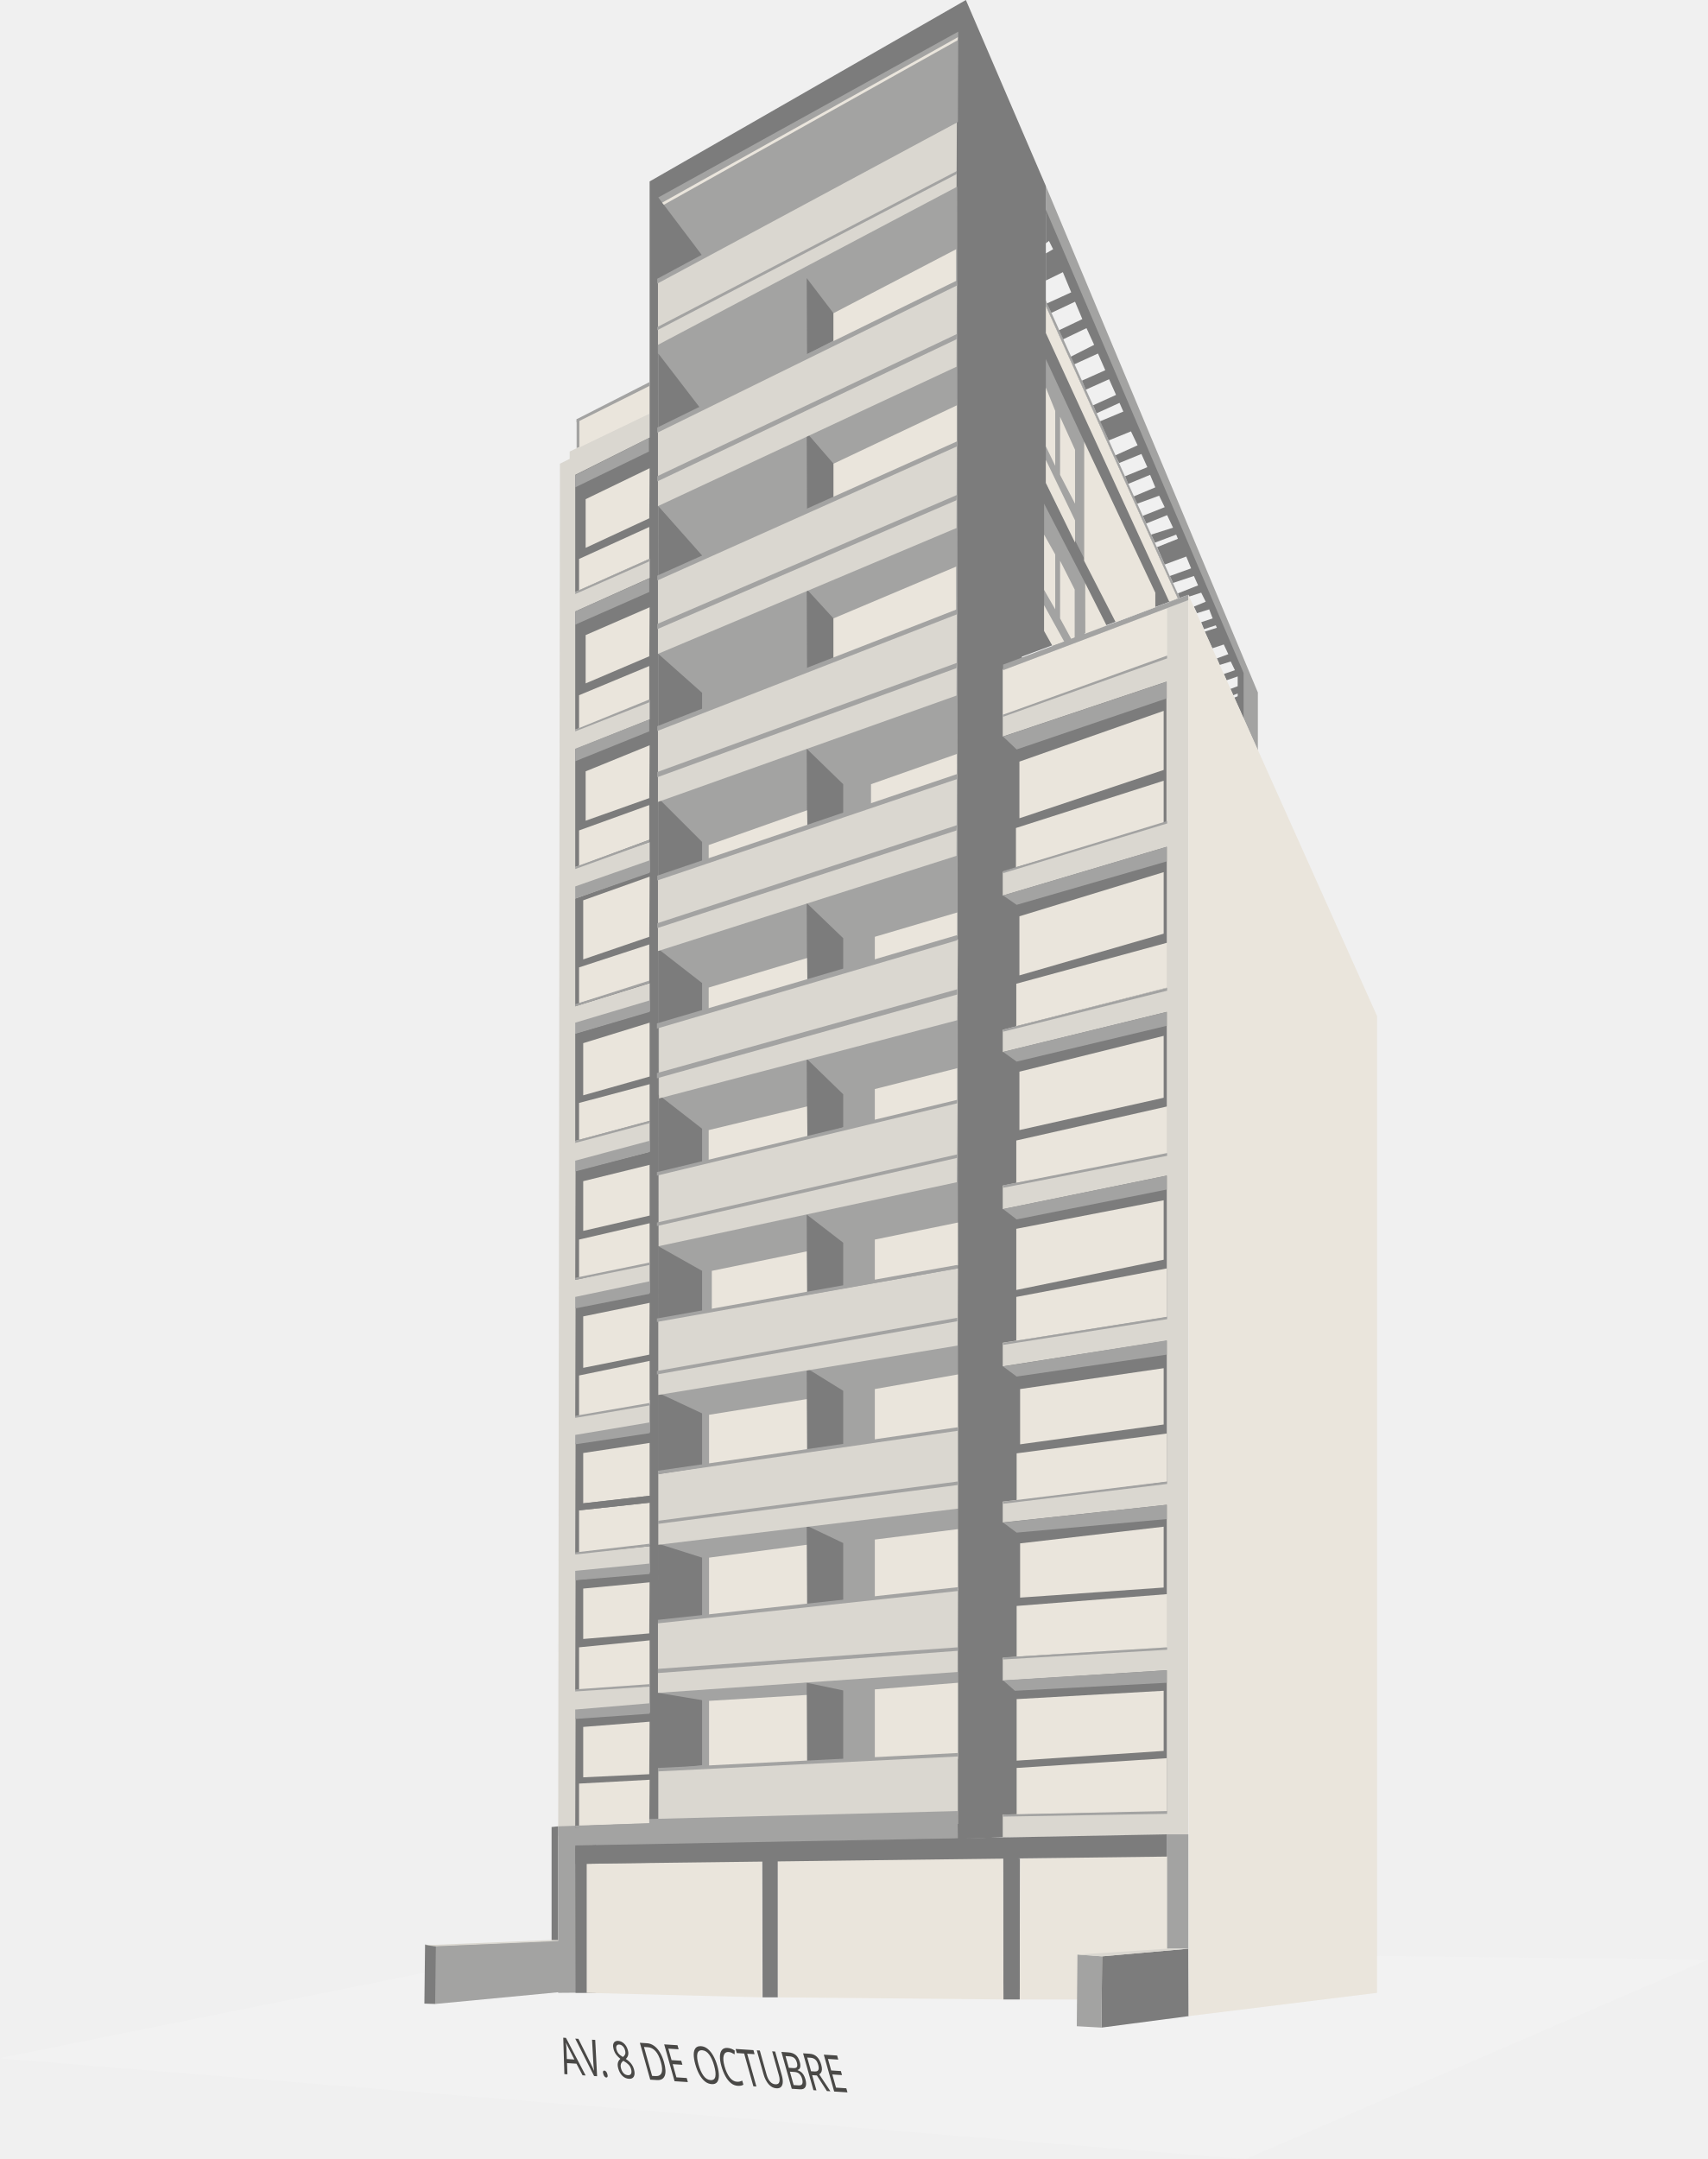
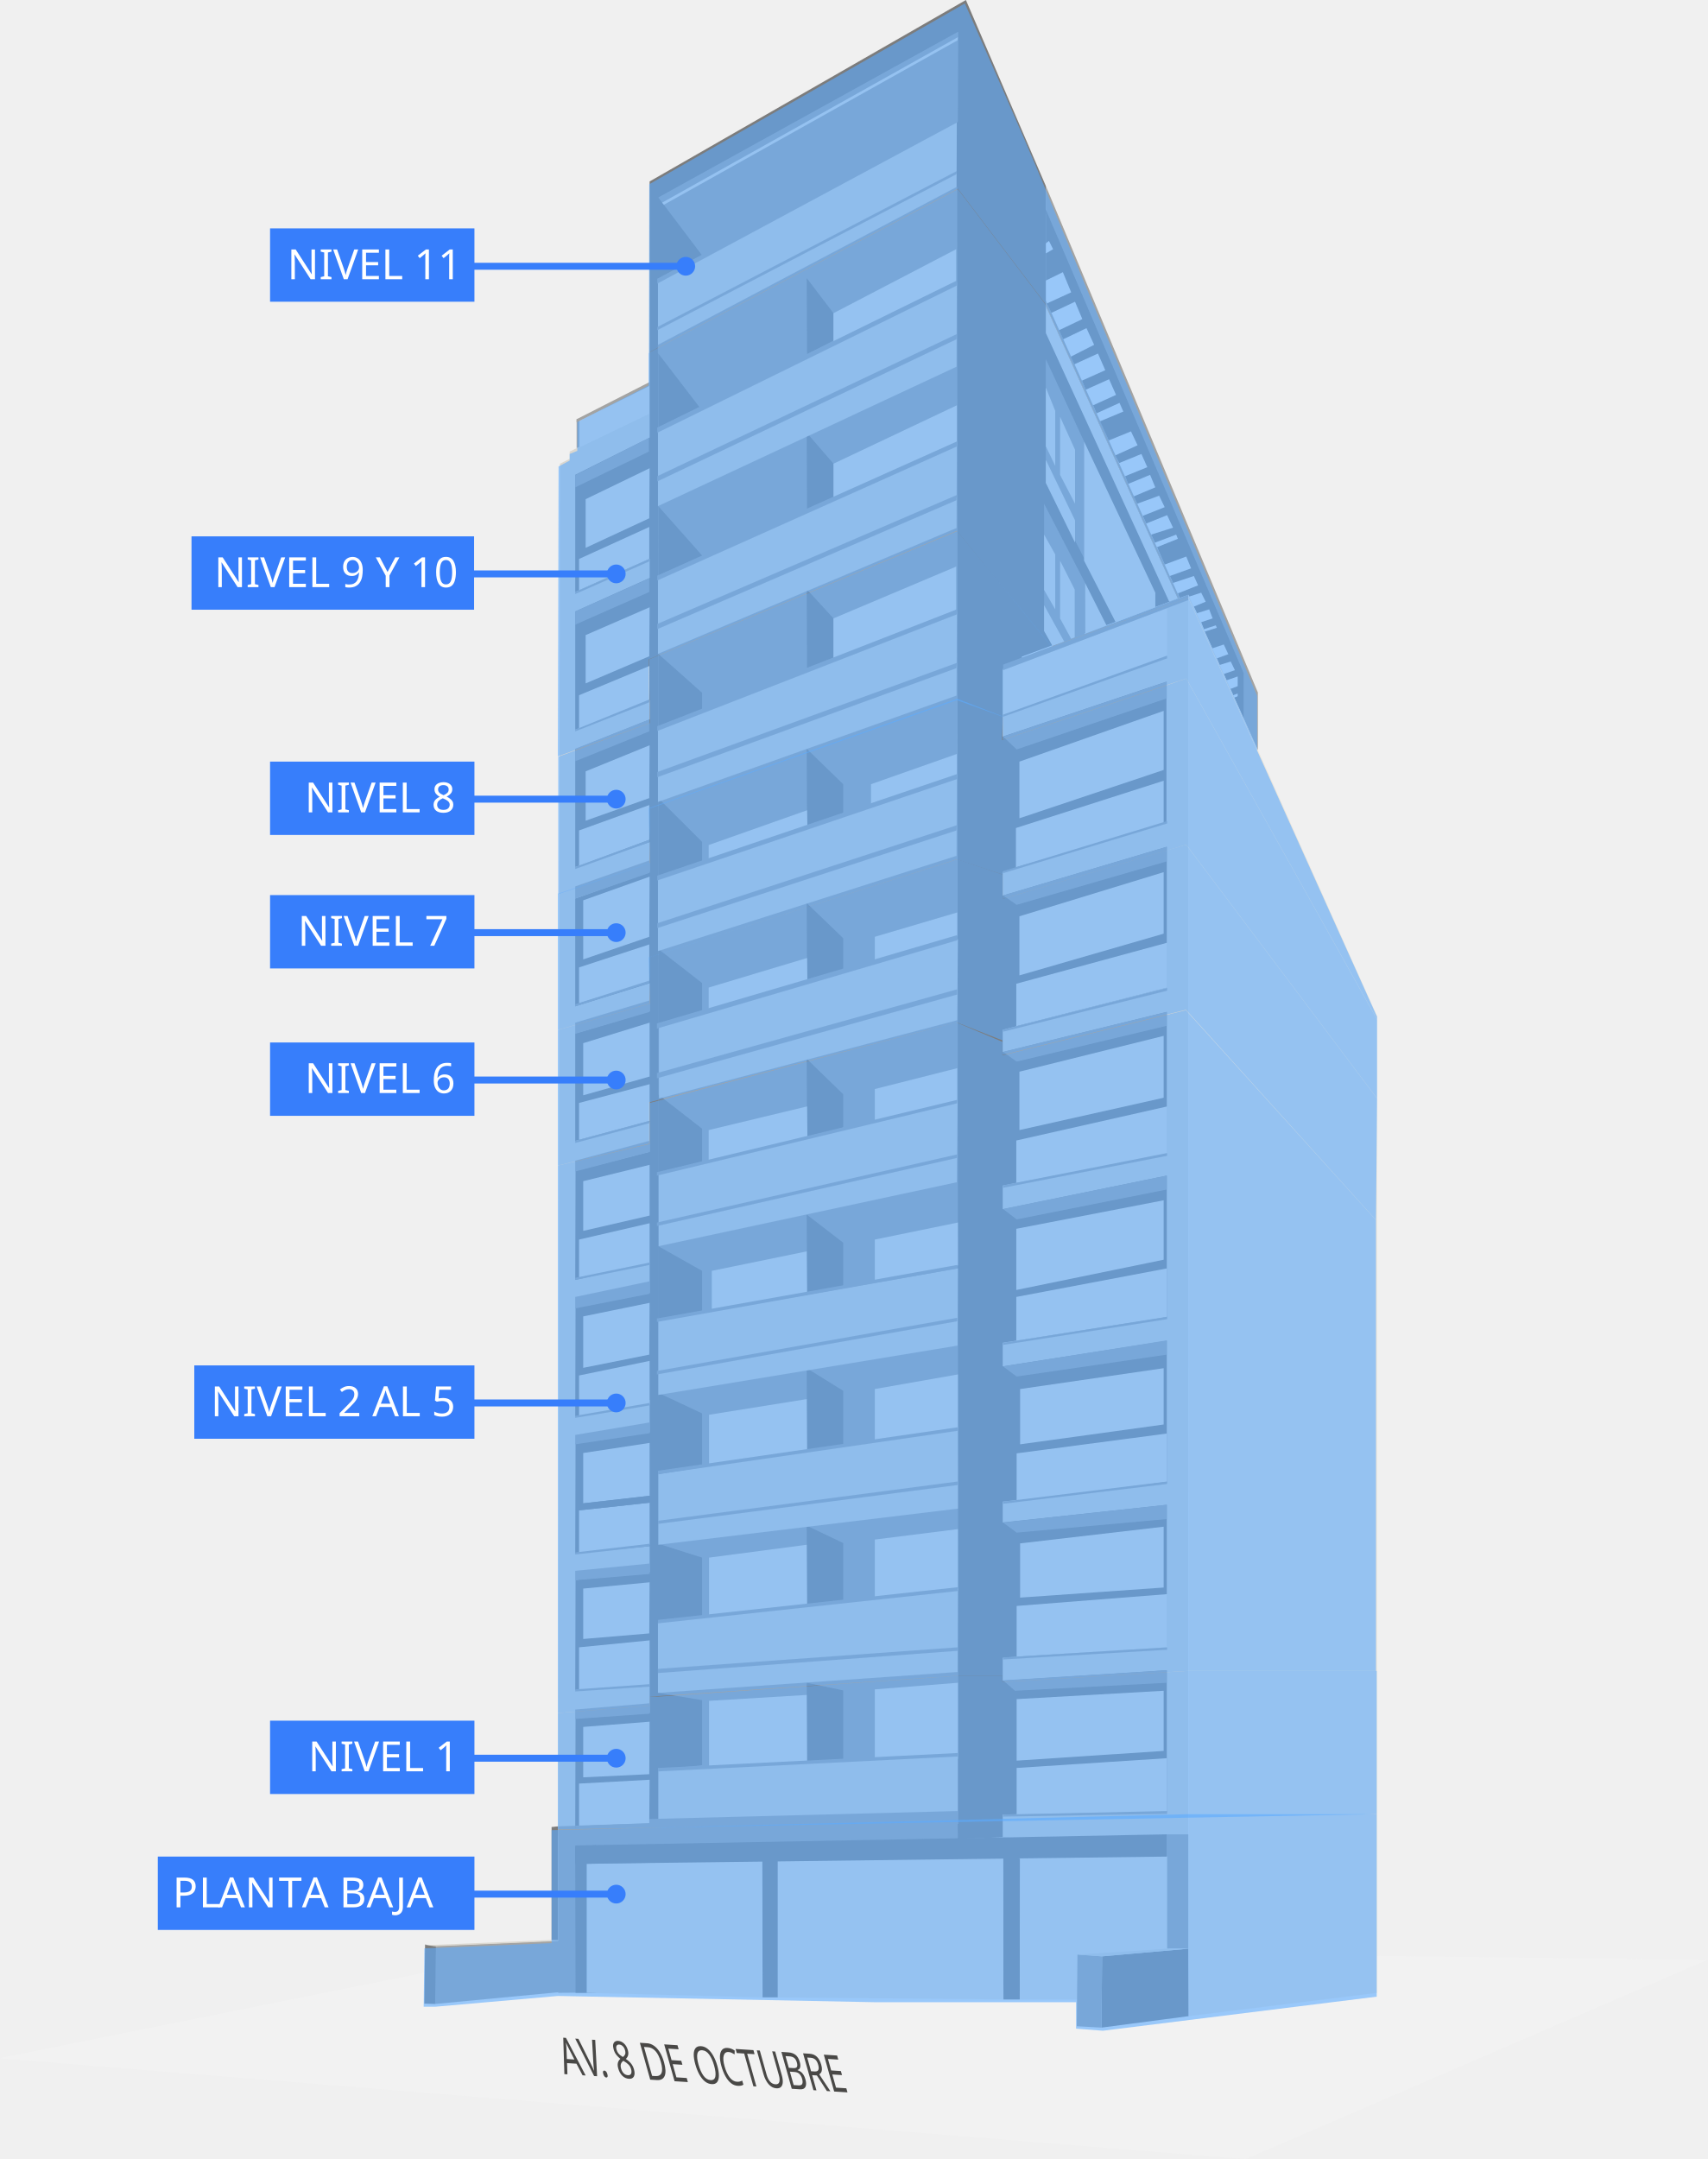
<svg xmlns="http://www.w3.org/2000/svg" version="1.1" id="Capa_1" x="0px" y="0px" viewBox="0 0 491.2 621.1" style="enable-background:new 0 0 491.2 621.1;" xml:space="preserve">
  <style type="text/css">
	.st0{fill:#A3A3A2;}
	.st1{fill:none;}
	.st2{fill:#F2F2F2;}
	.st3{fill:#DAD7D0;}
	.st4{fill:#EAE5DC;}
	.st5{fill:#7C7C7C;}
	.st6{fill:#494846;}
	.st7{font-family:'Avenir-Book';}
	.st8{font-size:15.428px;}
	.st9{opacity:0.59;fill:#5CABFF;enable-background:new    ;}
	.st10{fill:#377EFB;}
	.st11{fill:#FFFFFF;}
	.st12{font-family:'Roboto-Bold';}
	.st13{font-size:12px;}
	.st14{fill:none;stroke:#377EFB;stroke-width:2;stroke-miterlimit:10;}
	.st15{fill:#377EFB;stroke:#377EFB;stroke-width:2;stroke-miterlimit:10;}
	.st16{font-family:'Arial-BoldMT';}
- 	.edf-select{opacity:0;}
- 	.edf-select.active{opacity:1;}
+ 	
</style>
  <g id="edificio_background">
    <polygon class="st0" points="300.9,61.3 300.9,53.5 361.9,199.2 361.9,215.9 357.1,205.1 357.1,193.2  " />
    <polyline class="st1" points="300.9,60.3 357.8,193.6 357.8,206.6  " />
    <polygon class="st2" points="130.8,565.8 157.9,559.9 491.2,563.8 358.4,621.1 0,592.1  " />
    <polygon class="st3" points="186.9,527.4 160.6,528.1 161.1,133.4 163.9,132 163.9,129.9 186.9,118.8  " />
    <polygon class="st4" points="166.3,121.2 166.3,128.9 187.3,118.8 187.3,110.6  " />
    <polygon class="st0" points="166.7,128.6 166.7,120.4 165.9,120.6 165.9,128.9  " />
    <polygon class="st5" points="160.6,558.9 158.7,558.9 158.7,525.6 160.6,525.4  " />
    <polygon class="st0" points="187.1,524.5 160.6,525.4 160.6,573.3 187.1,573.1  " />
    <polygon class="st5" points="187.1,242.2 165.5,249.4 165.5,215.5 187.3,206.8  " />
    <polygon class="st5" points="187.1,282.8 165.5,289.5 165.5,258.5 187.3,250.7  " />
    <polygon class="st5" points="187.1,322.6 165.5,328.2 165.5,297.3 187.3,290.8  " />
    <polygon class="st5" points="187.1,363.4 165.5,368.2 165.6,336.8 187.4,331.2  " />
    <polygon class="st5" points="187.1,402.7 165.5,407.6 165.6,376.1 187.4,371.8  " />
    <polygon class="st5" points="187.1,444.8 165.5,446.9 165.6,415.1 187.4,412  " />
    <polygon class="st5" points="187.1,485.1 165.5,486.2 165.6,454.5 187.4,452.3  " />
    <polygon class="st5" points="187.1,524.2 165.5,525.8 165.6,494.2 187.1,492.7  " />
    <polygon class="st5" points="186.9,52.2 277.9,0 300.9,53.5 300.9,88 338.9,172.2 294,188.9 293.9,528.3 279.7,528.9 186.9,530.2     " />
    <polygon class="st0" points="300.4,144.9 300.4,181.5 303.3,186.4 312.1,184 312.2,167.7  " />
    <polygon class="st3" points="341.9,527.7 288.5,528.6 288.5,192.5 341.9,172.6  " />
    <polygon class="st5" points="335.6,236.6 288.2,250.9 288.2,212 335.6,196.1  " />
    <polygon class="st5" points="187.3,160.6 165.5,170.3 165.5,136.6 187.3,125.7  " />
    <polygon class="st5" points="187.1,201.4 165.5,209.9 165.5,175.9 187.3,166.1  " />
    <polygon class="st5" points="335.7,284.1 288.3,296.3 288.3,257.7 335.7,243.6  " />
    <polygon class="st5" points="335.7,331.6 288.3,341.1 288.3,302.7 335.7,291.1  " />
    <polygon class="st5" points="335.7,378.9 288.3,386.3 288.3,347.9 335.7,338.2  " />
    <polygon class="st5" points="335.7,426.4 288.3,432 288.3,393.1 335.7,385.7  " />
    <polygon class="st5" points="335.7,473.6 288.3,476.9 288.3,438 335.7,432.9  " />
    <polygon class="st5" points="335.7,521.2 288.3,522 288.3,483.5 335.7,480.5  " />
    <polygon class="st3" points="189.3,80.2 275.3,33.8 275.2,57.7 189.3,101.7  " />
    <polygon class="st0" points="275.7,506 189.6,510.2 189.3,99.2 275.4,53.7  " />
    <polygon class="st5" points="189.4,101.7 202,118.1 202,130.1 189.4,128.9  " />
    <polygon class="st5" points="189.4,56.8 202,73.2 202,74.3 189.4,80.7  " />
    <polygon class="st0" points="189.4,56.8 275.7,9.1 275.6,35 202.1,73.6  " />
    <polygon class="st5" points="189.4,145.6 202,159.8 202,173.9 189.4,172.7  " />
    <polygon class="st5" points="189.4,188.1 202,199.3 202,216.4 189.4,215.2  " />
    <polygon class="st5" points="189.4,229.6 202,242.2 202,258.5 189.4,257.3  " />
    <polygon class="st5" points="189.4,273 202,282.8 202,291.5 189.4,294.9  " />
    <polygon class="st5" points="189.4,314.9 202,324.7 202,335.2 189.4,337.7  " />
    <polygon class="st5" points="189.4,358.5 202,365.6 202,377.5 189.4,380  " />
    <polygon class="st5" points="189.4,400.7 202,406.6 202,422.1 189.4,424.1  " />
    <polygon class="st5" points="189.4,444.1 202,448.1 202,464.9 189.4,466.3  " />
    <polygon class="st5" points="189.4,487 202,489.1 202,507.8 189.4,509.2  " />
    <polygon class="st5" points="239.8,90.1 239.8,98 232.2,101.9 232.1,80  " />
    <polygon class="st5" points="242.6,136.6 242.6,144.2 232.2,148.7 232.1,124.5  " />
    <polygon class="st5" points="239.8,177.9 239.8,189.6 232.2,192.8 232.1,169.5  " />
    <polygon class="st5" points="242.6,225.6 242.6,235.1 232.2,239.7 232.1,215.4  " />
    <polygon class="st5" points="242.6,269.9 242.6,279.5 232.2,282.3 232.1,259.8  " />
    <polygon class="st5" points="242.6,314.8 242.6,324.3 232.2,327.3 232.1,304.6  " />
    <polygon class="st5" points="242.6,357.5 242.6,370.3 232.2,372.1 232.1,349.4  " />
    <polygon class="st5" points="242.6,400.1 242.6,415.7 232.2,417.4 232.1,393.6  " />
    <polygon class="st5" points="242.6,443.9 242.6,461.1 232.2,462 232.1,438.9  " />
    <polygon class="st5" points="242.6,486.3 242.6,506.2 232.2,507.1 232.1,484.1  " />
    <polygon class="st5" points="223.8,534.7 223.8,574.6 219.4,574.6 219.3,535.3  " />
    <polygon class="st5" points="171.4,530.8 171.4,573.3 165.6,573.3 165.5,531.4  " />
    <polygon class="st5" points="293.5,534.7 293.4,575.2 288.7,575.2 288.6,534.2  " />
    <polygon class="st4" points="239.8,90.1 239.8,98.6 275.1,82.1 275.1,71.7  " />
    <polygon class="st4" points="239.8,177.9 239.8,189.6 275.1,175.5 275.1,163  " />
    <polygon class="st4" points="239.8,133.4 239.8,143.9 275.3,127.9 275.3,116.6  " />
    <polygon class="st4" points="250.6,225.6 250.6,231.5 275.3,223.6 275.3,216.9  " />
    <polygon class="st4" points="251.7,269.5 251.7,276.5 275.4,269.3 275.4,262.5  " />
    <polygon class="st4" points="251.7,313.3 251.7,322.6 275.4,317.3 275.4,307.3  " />
    <polygon class="st4" points="251.7,356.6 251.7,368.6 275.6,364 275.6,351.7  " />
    <polygon class="st4" points="251.7,399.6 251.7,414.7 275.6,410.8 275.6,395.4  " />
    <polygon class="st4" points="251.7,442.9 251.7,460.4 275.6,457.4 275.6,439.9  " />
    <polygon class="st4" points="251.7,486 251.7,506.5 275.6,504.7 275.6,484.1  " />
    <polygon class="st4" points="203.9,243.1 203.9,247.9 232.3,238 232.2,233.1  " />
    <polygon class="st4" points="203.9,284.1 203.9,291.5 232.3,283.1 232.2,275.6  " />
    <polygon class="st4" points="203.9,325.1 203.9,334.1 232.3,327.5 232.2,318.3  " />
    <polygon class="st4" points="204.8,365.6 204.8,377.3 232.2,372.1 232.1,360  " />
    <polygon class="st4" points="204,407 204,421.4 232.2,417.4 232.1,402.5  " />
    <polygon class="st4" points="204,448.1 204,466 232.2,462 232.1,444.4  " />
    <polygon class="st4" points="204,489.3 204,508.6 232.2,507.1 232.1,487.6  " />
    <polygon class="st4" points="168.8,536.2 168.8,573.3 219.3,574.6 219.2,535.3  " />
    <polygon class="st4" points="223.8,534.7 223.8,574.6 288.7,575.2 288.6,533.6  " />
    <polygon class="st4" points="293.5,534.7 293.4,575.2 336.4,575.2 336.4,533.6  " />
    <polygon class="st0" points="275.3,33.8 189.1,80.2 189.1,81.6 275.4,35.2  " />
    <polygon class="st0" points="275.3,49.2 189.1,94.1 189.1,95 275.2,50.1  " />
    <polygon class="st4" points="275.6,10.7 190.5,58.3 191,58.9 275.5,11.6  " />
    <polygon class="st3" points="189.3,124 275.3,81.6 275.2,105.5 189.3,145.6  " />
    <polygon class="st0" points="275.3,80.7 189.1,123 189.1,124.5 275.4,82.1  " />
    <polygon class="st0" points="275.3,96.1 189.1,137 189.1,138.5 275.2,97.6  " />
    <polygon class="st3" points="189.3,166.5 275.3,127.9 275.2,151.9 189.3,188.1  " />
    <polygon class="st0" points="275.3,127 189.1,165.6 189.1,167 275.4,128.4  " />
    <polygon class="st0" points="275.3,142.4 189.1,179.5 189.1,181 275.2,143.9  " />
    <polygon class="st3" points="189.3,209.8 275.3,176.2 275.2,200.1 189.3,230.7  " />
    <polygon class="st0" points="275.3,175.3 189.1,208.9 189.1,210.3 275.4,176.7  " />
    <polygon class="st0" points="275.3,190.7 189.1,222.1 189.1,223.6 275.2,192.2  " />
    <polygon class="st3" points="189.3,252.8 275.3,223.6 275.2,246.2 189.3,273.6  " />
    <polygon class="st0" points="275.3,222.7 189.1,251.9 189.1,253.3 275.4,224.1  " />
    <polygon class="st0" points="275.3,237.4 189.1,265.6 189.1,267 275.2,238.9  " />
    <polygon class="st3" points="189.6,295.4 275.6,270.2 275.4,293.5 189.6,316  " />
    <polygon class="st3" points="189.5,337.9 275.5,316.9 275.3,340.1 189.5,358.5  " />
    <polygon class="st3" points="189.4,380 275.6,364.9 275.5,387.1 189.4,401.3  " />
    <polygon class="st0" points="275.4,379.1 189,394.4 189,395.4 275.4,380.1  " />
    <polygon class="st0" points="275.4,363.9 189,379.3 189,380.3 275.4,364.9  " />
    <polygon class="st0" points="275.4,332.1 189,351.7 189,352.7 275.4,333.1  " />
    <polygon class="st0" points="275.4,284.6 189,308.7 189,310.2 275.4,286.1  " />
    <polygon class="st0" points="275.4,316.4 189,337.2 189,338.2 275.4,317.4  " />
    <polygon class="st0" points="275.4,269 189,294.4 189,295.9 275.4,270.5  " />
    <polygon class="st3" points="189.4,424.1 275.6,410.6 275.6,434 189.4,444.4  " />
    <polygon class="st0" points="275.5,426.2 189.3,437.5 189.3,438.4 275.6,427.2  " />
    <polygon class="st0" points="275.5,410.6 189.3,423.1 189.3,424.1 275.6,411.6  " />
    <polygon class="st3" points="189.3,466.7 275.6,457 275.5,481 189.3,487  " />
    <polygon class="st0" points="275.6,456.6 189.3,466 189.3,467 275.6,457.7  " />
    <polygon class="st0" points="275.5,473.9 189.3,480.1 189.3,481.3 275.6,474.9  " />
    <polygon class="st3" points="189.4,509.3 275.6,504.7 275.6,524.7 189.4,526.3  " />
    <polygon class="st0" points="275.6,504.3 189.3,508.6 189.3,509.6 275.6,505.3  " />
    <polygon class="st0" points="275.5,521 186.6,523.3 186.6,530.8 275.6,528.9  " />
    <polygon class="st4" points="334.8,221.5 334.8,204.5 293.3,219.1 293.3,235.4  " />
    <polygon class="st4" points="336.4,173.1 338.9,172.2 300.9,88 300.9,95.8  " />
    <polygon class="st0" points="338.9,172.2 339.4,172 300.9,86.4 300.9,88  " />
    <polygon class="st4" points="302.8,185.8 306.2,184.6 300.4,174.1 300.4,181.5  " />
    <polygon class="st4" points="309.2,183.4 309.2,169.6 305,161.3 305,177.9 308.2,183.8  " />
    <polygon class="st4" points="318.4,180 312.2,167.7 312.2,182.4  " />
    <polygon class="st4" points="334.8,237.2 334.8,224.6 292.3,238.2 292.3,249.5  " />
    <polygon class="st4" points="335.8,189.2 335.8,174.9 288.6,192.8 288.6,205.6  " />
    <polygon class="st4" points="334.8,268.6 334.8,250.9 293.3,263.6 293.3,280.6  " />
    <polygon class="st4" points="335.8,284.1 335.8,271.2 292.4,283 292.4,295.2  " />
    <polygon class="st4" points="334.8,315.8 334.8,298 293.3,308.3 293.3,325.1  " />
    <polygon class="st4" points="335.8,332.1 335.8,318.3 292.4,328.1 292.4,340.3  " />
    <polygon class="st4" points="334.8,362.4 334.8,345.3 292.4,353.5 292.4,371.1  " />
    <polygon class="st4" points="335.7,378.9 335.7,364.9 292.4,373.1 292.4,385.7  " />
    <polygon class="st4" points="334.8,409.8 334.8,393.6 293.5,399.6 293.5,415.5  " />
    <polygon class="st4" points="335.7,426.3 335.7,412.4 292.5,418.1 292.5,431.8  " />
    <polygon class="st4" points="334.8,456.7 334.8,439.2 293.5,444 293.5,459.6  " />
    <polygon class="st4" points="335.8,473.9 335.8,458.6 292.5,462 292.5,476.6  " />
    <polygon class="st4" points="334.8,503.7 334.8,486.4 292.5,488.8 292.5,506.5  " />
    <polygon class="st4" points="335.7,521.2 335.7,505.8 292.5,508.6 292.5,522  " />
    <polygon class="st4" points="186.8,149.1 186.9,134.7 168.5,143.6 168.5,157.6  " />
    <polygon class="st4" points="186.8,160.8 186.8,151.6 166.6,160.8 166.6,169.8  " />
    <polygon class="st4" points="186.8,188.8 186.9,174.7 168.5,182.7 168.5,196.6  " />
    <polygon class="st4" points="186.8,201.4 186.8,191.6 166.6,200 166.6,209.9  " />
    <polygon class="st4" points="186.8,229.6 186.9,214.4 168.5,221.9 168.5,236.1  " />
    <polygon class="st4" points="186.8,241.6 186.8,231.6 166.6,238.9 166.6,249.1  " />
    <polygon class="st4" points="186.8,269.5 186.9,252.2 167.8,259 167.8,276  " />
    <polygon class="st4" points="186.8,282.5 186.8,271.7 166.6,278.3 166.6,288.6  " />
    <polygon class="st0" points="186.8,160.8 165.5,170.3 165.5,170.9 186.8,161.5  " />
    <polygon class="st0" points="186.9,109.9 165.9,120.6 165.9,121.5 186.9,111  " />
    <polygon class="st0" points="186.9,201.2 165.5,209.9 165.5,210.4 186.9,202  " />
    <polygon class="st0" points="186.8,241.6 165.5,249.4 165.5,250 186.8,242.3  " />
    <polygon class="st0" points="186.8,282.1 165.5,288.9 165.5,289.5 186.8,282.8  " />
    <polygon class="st4" points="186.9,309.7 186.9,294.2 167.8,300.1 167.8,315.1  " />
    <polygon class="st4" points="186.9,349.7 186.9,335.1 167.8,339.8 167.8,354.1  " />
    <polygon class="st4" points="186.9,363.5 186.9,351.9 166.6,356.6 166.6,367.8  " />
    <polygon class="st4" points="186.8,389.7 186.9,374.8 167.8,378.7 167.8,393.5  " />
    <polygon class="st4" points="186.9,404 186.9,391.5 166.6,395.7 166.6,407.4  " />
    <polygon class="st4" points="186.9,430.3 186.9,415.1 167.8,418 167.8,432.5  " />
    <polygon class="st4" points="186.9,444.4 186.9,432.3 166.6,434.5 166.6,446.8  " />
    <polygon class="st4" points="186.8,469.9 186.9,455.2 167.8,457 167.8,471.5  " />
    <polygon class="st4" points="186.9,485 186.9,471.9 166.6,473.9 166.6,486.5  " />
    <polygon class="st4" points="186.8,510.4 186.9,495.3 167.8,496.8 167.8,511.3  " />
    <polygon class="st4" points="186.8,524.5 186.9,512 166.6,513.1 166.6,525.3  " />
    <polygon class="st4" points="186.9,322.5 186.9,311.9 166.6,317.3 166.6,327.9  " />
    <polygon class="st5" points="186.9,430.3 166.6,432.6 166.6,434.5 186.9,432.3  " />
    <polygon class="st0" points="186.9,322.4 165.5,328.2 165.5,328.8 186.9,323.1  " />
    <polygon class="st0" points="186.9,363.2 165.5,367.6 165.5,368.2 186.9,363.9  " />
    <polygon class="st0" points="186.9,403.6 165.5,407.3 165.5,407.9 186.9,404.3  " />
    <polygon class="st0" points="186.9,444.1 165.5,446.6 165.5,447.2 186.9,444.8  " />
    <polygon class="st0" points="186.9,484.5 165.5,486 165.5,486.6 186.9,485.2  " />
    <polygon class="st0" points="186.8,524.5 165.5,525.2 165.5,525.8 186.8,525.2  " />
    <polygon class="st0" points="288.6,483.4 292,486.4 335.7,484.1 335.7,480.5  " />
    <polygon class="st0" points="288.6,438 292.5,440.9 335.7,437 335.7,432.9  " />
    <polygon class="st0" points="288.6,393.1 292.5,396 335.7,389.7 335.7,385.6  " />
    <polygon class="st0" points="288.6,347.8 292.5,350.8 335.7,342.2 335.7,338.2  " />
    <polygon class="st0" points="288.6,302.6 292.5,305.4 335.7,295.1 335.7,291.1  " />
    <polygon class="st0" points="288.6,257.6 292.5,260.3 335.7,247.8 335.7,243.6  " />
    <polygon class="st0" points="288.6,211.9 292.5,215.6 335.7,200.9 335.7,196.1  " />
    <polygon class="st0" points="300.9,103.3 300.9,138.9 311.9,160.6 311.9,127  " />
    <polygon class="st0" points="186.7,129.9 186.7,126 165.5,136.7 165.5,140.2  " />
    <polygon class="st0" points="186.8,170.3 186.8,166.4 165.5,175.9 165.5,179.7  " />
    <polygon class="st0" points="186.8,210.4 186.8,207 165.5,215.4 165.5,219  " />
    <polygon class="st0" points="186.9,251.1 186.9,247.5 165.5,255 165.5,258.5  " />
    <polygon class="st0" points="186.9,291.1 186.9,287.8 165.5,294.2 165.5,297.4  " />
    <polygon class="st0" points="186.9,331.4 186.8,328.2 165.5,333.9 165.5,337  " />
    <polygon class="st0" points="186.9,372.2 186.9,368.6 165.5,373.1 165.5,376.4  " />
    <polygon class="st0" points="186.9,412.3 186.9,409.2 165.5,412.8 165.5,415.5  " />
    <polygon class="st0" points="186.9,452.8 186.9,449.8 165.5,451.9 165.5,454.6  " />
    <polygon class="st0" points="186.9,493 186.9,490 165.5,491.8 165.5,494.5  " />
    <polygon class="st5" points="335.8,534.1 165.5,536.2 165.5,530.9 335.8,527.7  " />
    <polygon class="st0" points="125.2,576.5 165.1,572.7 165.1,558.1 122.5,559.9  " />
    <polygon class="st5" points="316.9,583.3 342,580 341.9,560.6 317.1,562.8  " />
    <polygon class="st0" points="335.8,236.2 288.6,250.6 288.6,251.2 335.8,236.9  " />
    <polygon class="st0" points="335.8,188.6 288.6,205.6 288.6,206.2 335.8,189.4  " />
    <polygon class="st0" points="335.8,284.2 288.6,296.2 288.6,296.8 335.8,285  " />
    <polygon class="st0" points="335.8,378.8 288.6,386.3 288.6,386.9 335.8,379.5  " />
    <polygon class="st0" points="335.8,426.2 288.6,432 288.6,432.6 335.8,426.9  " />
    <polygon class="st0" points="335.8,473.9 288.6,476.8 288.6,477.4 335.8,474.6  " />
    <polygon class="st0" points="335.8,521 288.6,522 288.6,522.6 335.8,521.8  " />
    <polygon class="st0" points="335.8,331.7 288.6,341 288.6,341.7 335.8,332.5  " />
    <polygon class="st0" points="341.9,171.1 288.6,191.2 288.6,192.8 342,172.6  " />
    <polygon class="st4" points="303.6,134 303.6,118.2 300.9,111.5 300.9,128.4  " />
    <polygon class="st4" points="309.3,156.1 309.3,149.7 300.9,132.3 300.9,138.9  " />
    <polygon class="st4" points="309.3,144.9 309.3,129.4 305,119.9 305,136.6  " />
    <polygon class="st4" points="321,179 332.4,174.7 332.4,170.5 311.9,127 311.9,161.3  " />
    <polygon class="st4" points="303.6,175.3 303.6,159.5 300.4,153.8 300.4,169.7  " />
    <polygon class="st5" points="300.9,70 301.8,69.3 303,71.7 300.9,72.9 300.9,80.7 305.8,78.3 308.2,84.1 301.2,87.3 302.5,90    309.3,86.8 311.4,91.8 304.7,95 305.9,97.6 312.6,94.4 314.8,99.2 308.1,102.6 309.1,104.8 315.9,101.7 318,106.5 311.3,109.5    312.4,112.1 319.1,109.1 321.1,113.6 314.5,116.6 315.5,118.9 322.1,115.9 323.2,118.4 316.5,121.2 319,126.7 325.4,124.1    327.3,128.1 320.9,131 322,133.2 328.4,130.6 330.1,134.4 323.7,137 324.6,139.2 330.9,136.6 332.4,140.2 326.2,142.8 327.2,144.9    333.5,142.6 335.1,145.9 328.8,148.4 329.8,150.6 335.8,148.2 337.5,151.8 331.2,153.8 332.3,156.1 338.4,153.8 338.9,155    332.9,157.4 335.1,162.4 341.3,160.1 342.7,163.5 336.6,165.7 337.5,167.7 343.5,165.7 344.7,168.4 338.9,170.7 339.4,172    341.9,171.1 342.2,171.6 345.6,170.5 346.9,173.1 343.5,174.5 344.4,176.4 347.9,175.3 348.9,177.9 345.6,179 346.4,181    349.8,179.9 350.1,180.6 346.6,181.7 348.8,186.5 352.1,185.4 353.4,188.2 350.1,189.4 350.9,191.3 354.1,190.3 355.3,192.8    352.1,193.9 352.9,195.7 356.1,194.6 356.1,197.4 354,198.2 354.8,200 356.1,199.5 356.1,200.3 355.1,200.7 357.8,206.6    357.8,193.6 300.9,60.3  " />
    <polygon class="st4" points="341.9,171.1 396.2,292.3 396.2,573.3 342,580  " />
    <rect x="335.8" y="527.7" class="st0" width="6.1" height="32.9" />
    <polygon class="st0" points="316.9,583.3 309.8,582.9 310,562.3 317.1,562.8  " />
    <polygon class="st5" points="125.2,576.5 122.1,576.4 122.3,559.4 125.4,559.9  " />
    <polygon class="st3" points="310,562.3 335.8,560.6 341.9,560.6 317.1,562.8  " />
    <polygon class="st3" points="122.3,559.6 158.7,558.1 160.6,558.1 160.6,558.4 125.4,559.9  " />
    <text transform="matrix(0.6217 4.010906e-02 0.2707 0.9627 162.3801 596.6799)" class="st6 st7 st8">A</text>
    <text transform="matrix(0.6217 4.010906e-02 0.2707 0.9627 168.4807 597.0735)" class="st6 st7 st8">V</text>
    <text transform="matrix(0.6217 4.010906e-02 0.2707 0.9627 173.1 597.3716)" class="st6 st7 st8">. 8 DE OCTUBRE</text>
  </g>
-   <g id="planta_baja" class="edf-select">
+   <g id="planta_baja" class="edf-select active">
    <polygon class="st9" points="158.7,559 158.7,526.5 341.9,521.9 396.1,521.9 396.1,574.4 317.3,584.2 309.6,583.6 309.6,576    251.9,576 160.5,574.2 125.2,577.3 121.9,577.3 122.1,560.5  " />
    <rect id="Rectángulo_41" x="45.4" y="534.1" class="st10" width="91.1" height="21.1" />
    <text transform="matrix(1 0 0 1 49.6576 548.7031)" class="st11 st12 st13">P</text>
    <text transform="matrix(1 0 0 1 57.2278 548.7031)" class="st11 st12 st13">L</text>
    <text transform="matrix(1 0 0 1 62.797 548.7031)" class="st11 st12 st13">AN</text>
    <text transform="matrix(1 0 0 1 80.1776 548.7031)" class="st11 st12 st13">T</text>
    <text transform="matrix(1 0 0 1 86.8777 548.7031)" class="st11 st12 st13">A BAJA</text>
    <g id="Grupo_1808">
      <g id="Grupo_1807">
        <line id="Línea_140144" class="st14" x1="177.4" y1="544.9" x2="133.3" y2="544.9" />
        <g id="Grupo_1806">
          <circle id="Elipse_90" class="st15" cx="177.3" cy="544.9" r="1.7" />
        </g>
      </g>
    </g>
  </g>
  <g id="nivel_1" class="edf-select">
    <polygon class="st9" points="160.5,526.3 160.5,492.8 186.9,490.7 186.9,488.1 189.3,488.1 275.3,482.1 288.4,482.1 288.4,483.9    341.6,480.7 396.1,480.7 396.1,521.9  " />
    <rect id="Rectángulo_41-2" x="77.7" y="495" class="st10" width="58.8" height="21.1" />
    <text transform="matrix(1 0 0 1 88.6806 509.5732)" class="st11 st12 st13">NIVEL 1</text>
    <g id="Grupo_1808-2">
      <g id="Grupo_1807-2">
        <line id="Línea_140144-2" class="st14" x1="177.4" y1="505.8" x2="133.3" y2="505.8" />
        <g id="Grupo_1806-2">
          <circle id="Elipse_90-2" class="st15" cx="177.3" cy="505.8" r="1.7" />
        </g>
      </g>
    </g>
  </g>
  <g id="nivel_2_al_5" class="edf-select">
    <polygon class="st9" points="160.5,492.8 160.5,335.3 186.9,329.1 186.9,317.3 275.1,294.1 288.4,299.7 288.4,303.6 341.2,290.6    395.9,351 395.9,480.7 341.6,480.7 288.4,483.9 288.4,482.1 275.3,482.1 186.9,488.1 186.9,490.7  " />
    <rect id="Rectángulo_41-3" x="55.9" y="392.8" class="st10" width="80.6" height="21.1" />
    <text transform="matrix(1 0 0 1 60.6606 407.4229)" class="st11 st16 st13">NIVEL 2 AL 5</text>
    <g id="Grupo_1808-3">
      <g id="Grupo_1807-3">
        <line id="Línea_140144-3" class="st14" x1="177.4" y1="403.6" x2="133.3" y2="403.6" />
        <g id="Grupo_1806-3">
          <circle id="Elipse_90-3" class="st15" cx="177.3" cy="403.6" r="1.7" />
        </g>
      </g>
    </g>
  </g>
  <g id="nivel_6" class="edf-select">
    <path class="st9" d="M160.5,335.3v-39l26.5-7.6l-0.3-13.3l88.7-28.2l13.1,4.4v7l47.3-14l5.5-1.6l54.9,73l-0.3,35l-54.7-60.5   l-52.8,13v-4.2l-13.2-5.2l-88.4,23V329L160.5,335.3z" />
    <rect id="Rectángulo_41-4" x="77.7" y="299.9" class="st10" width="58.8" height="21.1" />
    <text transform="matrix(1 0 0 1 87.6806 314.4429)" class="st11 st16 st13">NIVEL 6</text>
    <g id="Grupo_1808-4">
      <g id="Grupo_1807-4">
        <line id="Línea_140144-4" class="st14" x1="177.4" y1="310.7" x2="133.3" y2="310.7" />
        <g id="Grupo_1806-4">
          <circle id="Elipse_90-4" class="st15" cx="177.3" cy="310.7" r="1.7" />
        </g>
      </g>
    </g>
  </g>
  <g id="nivel_7" class="edf-select">
    <path class="st9" d="M160.5,296.3c0-0.8,0-39.2,0-39.2l26.5-8.8l-0.3-15.8l88.7-31.5l13.1,5.1l-0.2,6.8l47.5-15.8l5.5-1.9   l54.9,98.1V316l-54.9-73l-52.8,15.6v-7l-13.2-4.4l-88.4,28.2v13.3L160.5,296.3z" />
    <rect id="Rectángulo_41-5" x="77.7" y="257.5" class="st10" width="58.8" height="21.1" />
    <text transform="matrix(1 0 0 1 85.6794 272.0732)" class="st11 st16 st13">NIVEL 7</text>
    <g id="Grupo_1808-5">
      <g id="Grupo_1807-5">
        <line id="Línea_140144-5" class="st14" x1="177.4" y1="268.3" x2="133.3" y2="268.3" />
        <g id="Grupo_1806-5">
          <circle id="Elipse_90-5" class="st15" cx="177.3" cy="268.3" r="1.7" />
        </g>
      </g>
    </g>
  </g>
  <g id="nivel_8" class="edf-select">
    <path class="st9" d="M341.9,172l54.3,120.5v0.8l-54.9-98.1l-52.8,17.6v-6.6l-13.2-4.8l-88.4,31.2v15.8l-26.3,8.8   c0-0.8,0-39.5,0-39.5L187,208l-0.3-18.3l88.7-36.9l27.2,33.2L341.9,172z" />
    <rect id="Rectángulo_41-6" x="77.7" y="219.1" class="st10" width="58.8" height="21.1" />
    <text transform="matrix(1 0 0 1 87.6806 233.7031)" class="st11 st12 st13">NIVEL 8</text>
    <g id="Grupo_1808-6">
      <g id="Grupo_1807-6">
        <line id="Línea_140144-6" class="st14" x1="177.4" y1="229.9" x2="133.3" y2="229.9" />
        <g id="Grupo_1806-6">
          <circle id="Elipse_90-6" class="st15" cx="177.3" cy="229.9" r="1.7" />
        </g>
      </g>
    </g>
  </g>
  <g id="nivel_9_y_10" class="edf-select">
    <polygon class="st9" points="160.7,134.2 160.5,217.6 186.9,208 186.6,189.7 275.3,152.7 302.5,186 339.4,172.9 300.7,87.4    275.6,54.4 186.6,101.5 186.6,110.9 166.1,121.4 166.1,129.7 163.9,130.6 163.9,132.5  " />
    <rect id="Rectángulo_41-7" x="55.1" y="154.3" class="st10" width="81.3" height="21.1" />
    <text transform="matrix(1 0 0 1 61.6606 168.9028)" class="st11 st12 st13">NIVEL 9 Y 10</text>
    <g id="Grupo_1808-7">
      <g id="Grupo_1807-7">
        <line id="Línea_140144-7" class="st14" x1="177.4" y1="165.1" x2="133.3" y2="165.1" />
        <g id="Grupo_1806-7">
          <circle id="Elipse_90-7" class="st15" cx="177.3" cy="165.1" r="1.7" />
        </g>
      </g>
    </g>
  </g>
  <g id="nivel_11" class="edf-select">
    <path class="st9" d="M186.8,53l90.8-52c0,0,17.6,39.6,23.1,53.2s61,146,61,146v15.7L341.9,172l-2.5,0.9l-38.7-85.6l-25.1-33   l-88.9,47.1L186.8,53z" />
    <rect id="Rectángulo_41-8" x="77.7" y="65.7" class="st10" width="58.8" height="21.1" />
    <text transform="matrix(1 0 0 1 82.6706 80.333)" class="st11 st12 st13">NIVEL 11</text>
    <g id="Grupo_1808-8">
      <g id="Grupo_1807-8">
        <line id="Línea_140144-8" class="st14" x1="197.4" y1="76.6" x2="133.3" y2="76.6" />
        <g id="Grupo_1806-8">
          <circle id="Elipse_90-8" class="st15" cx="197.3" cy="76.6" r="1.7" />
        </g>
      </g>
    </g>
  </g>
</svg>
